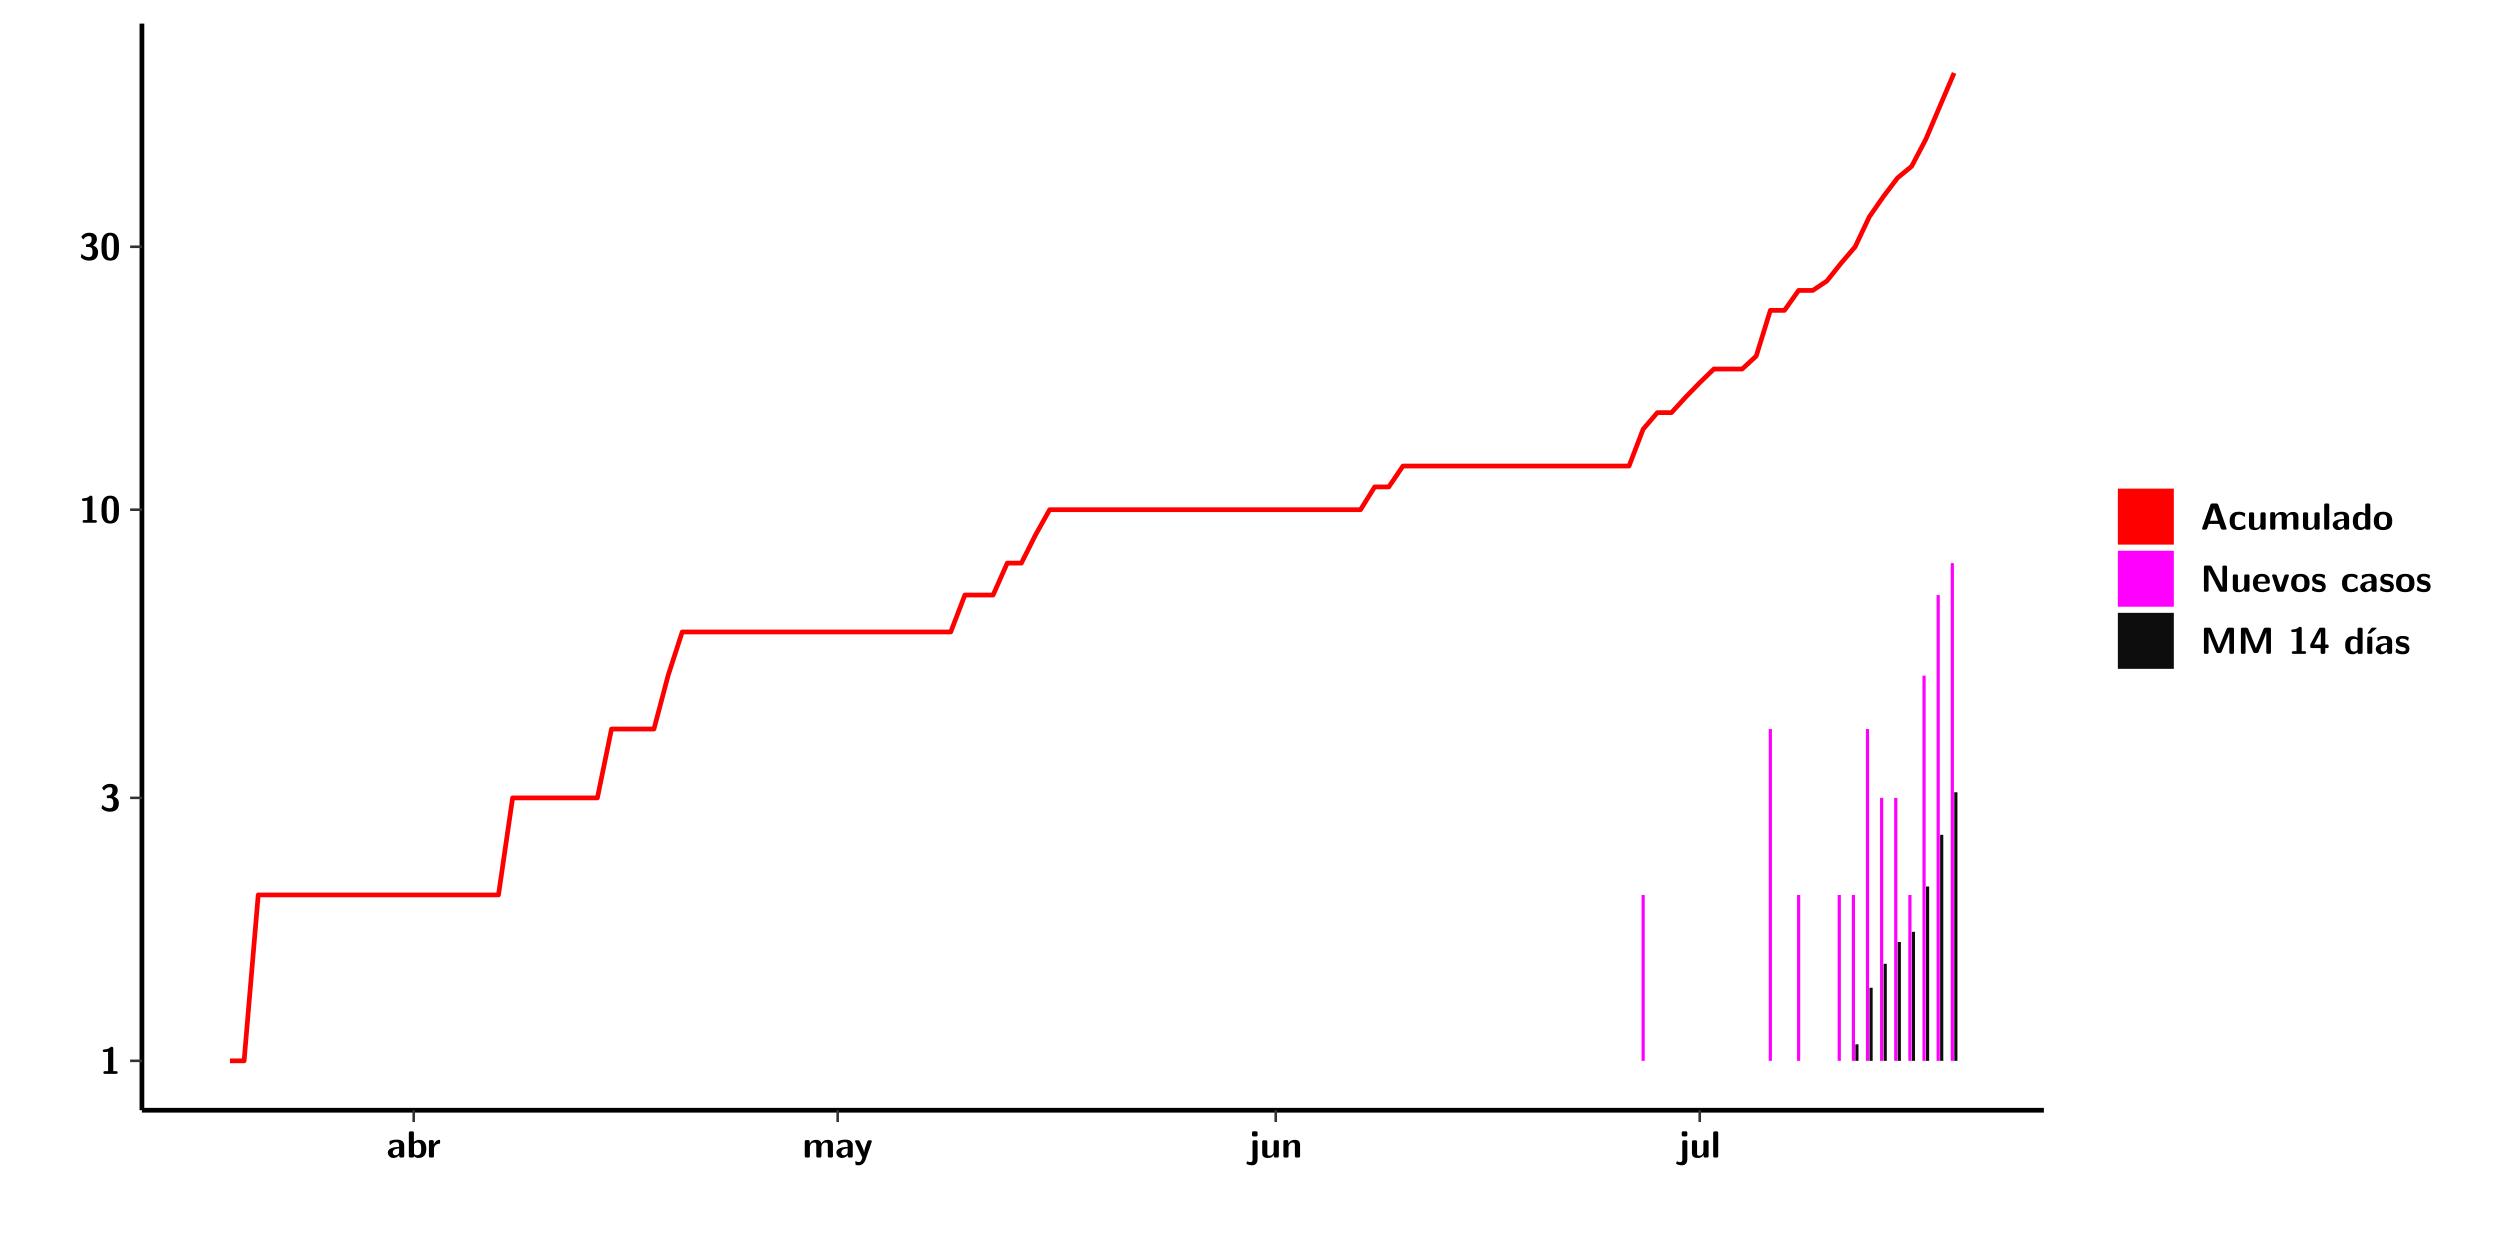
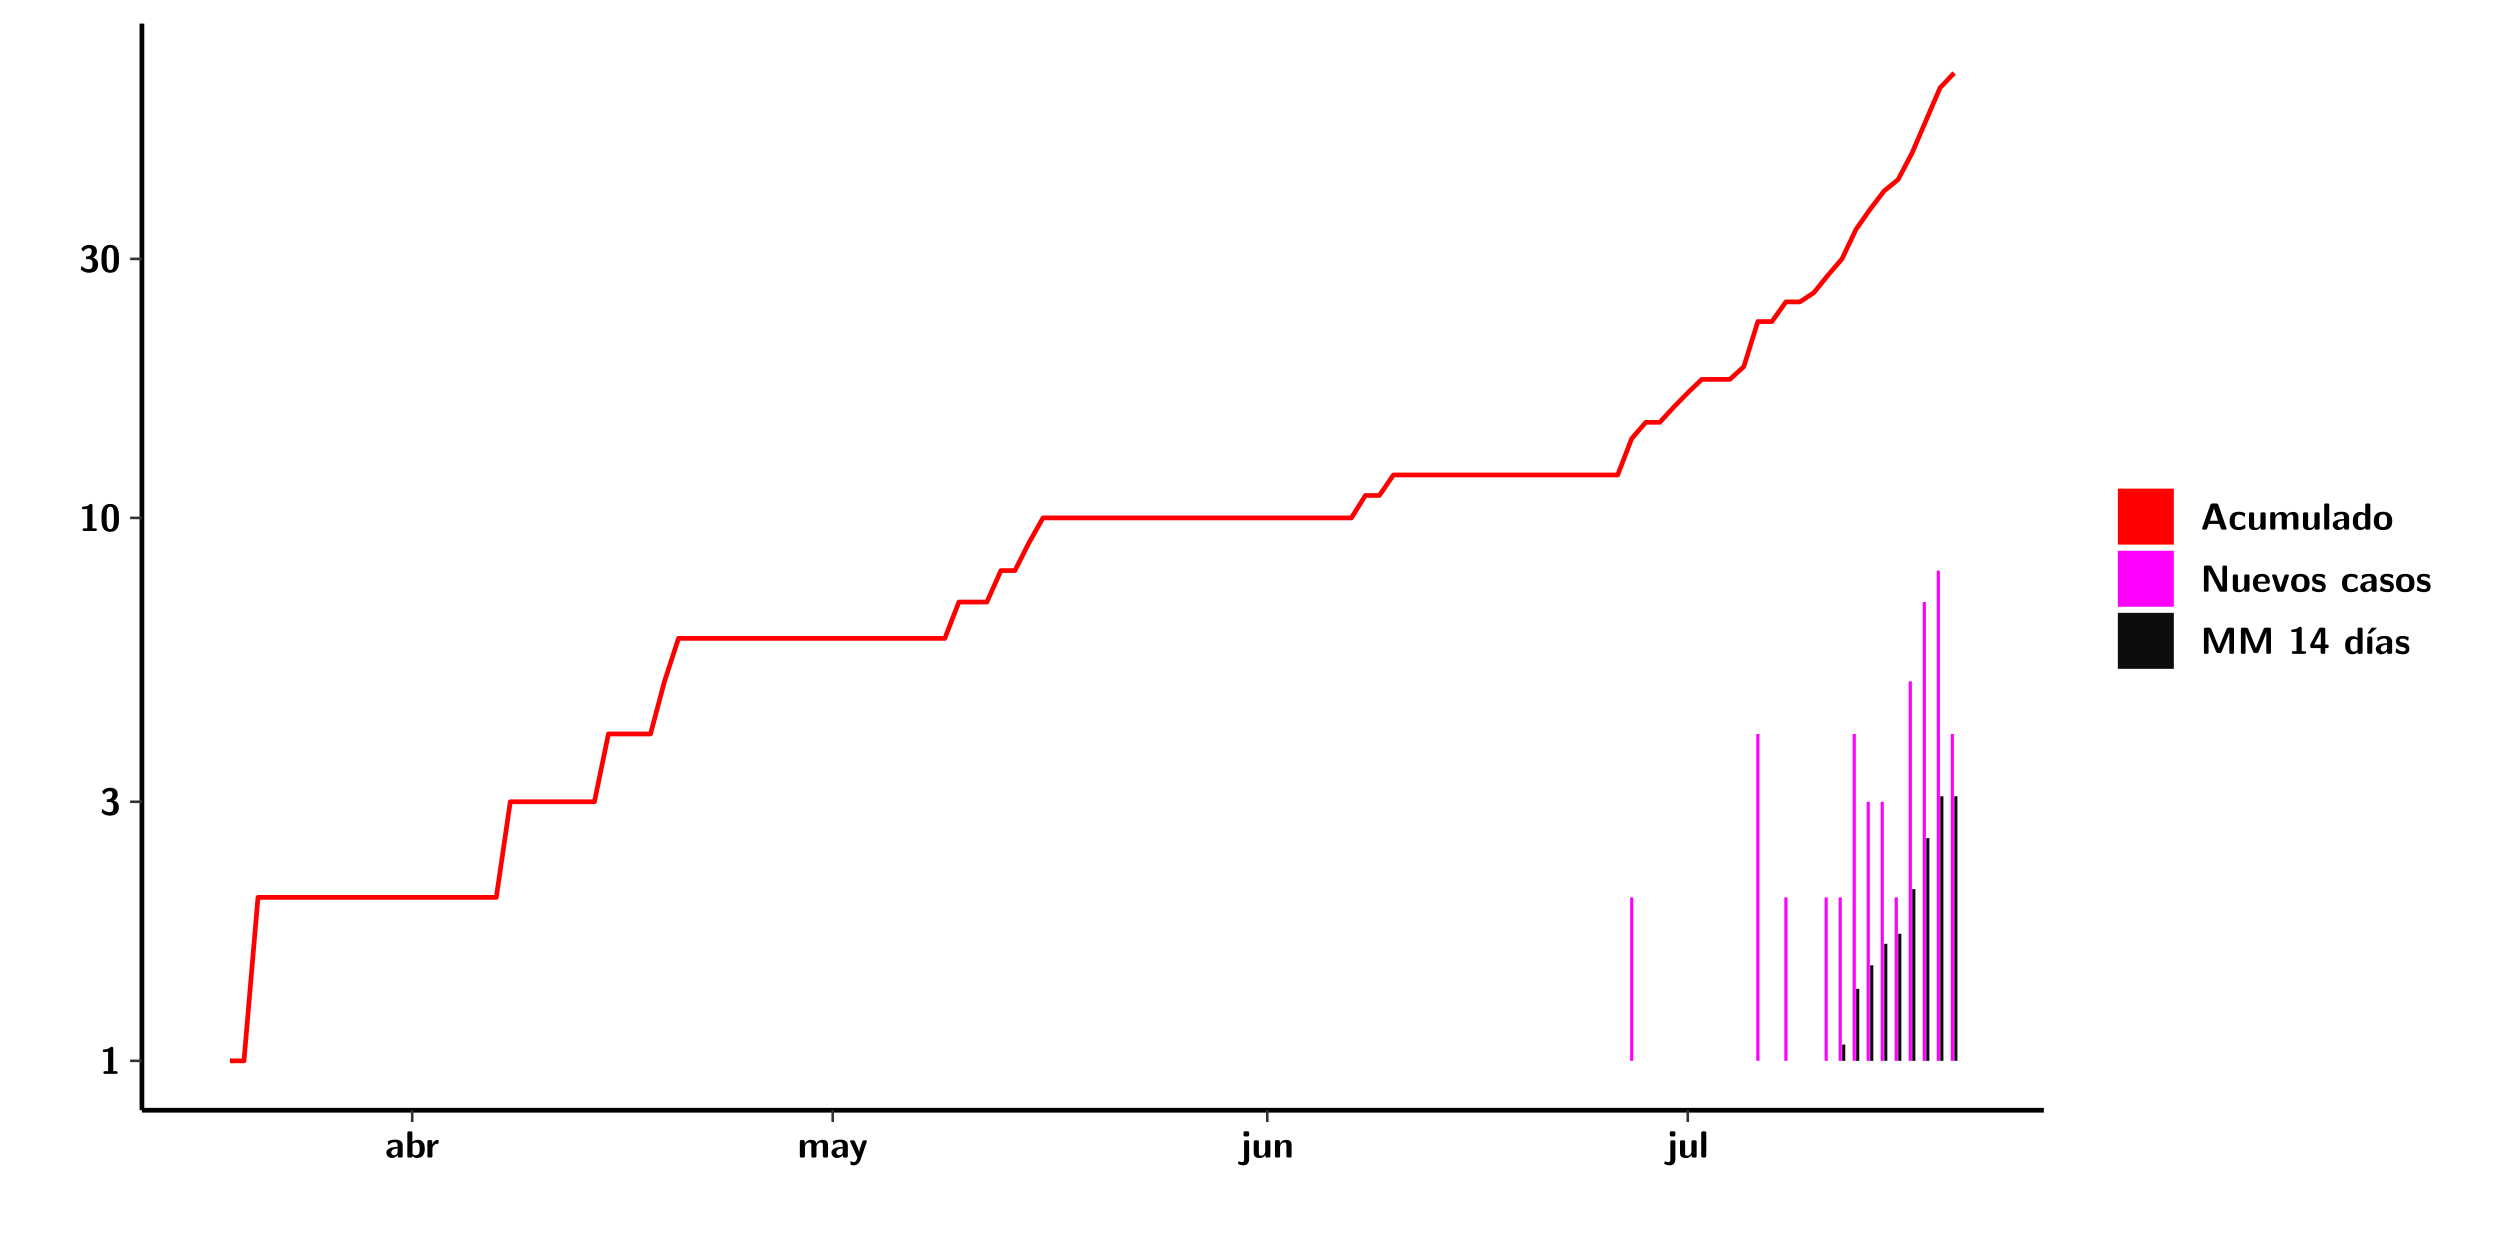
<svg xmlns="http://www.w3.org/2000/svg" xmlns:xlink="http://www.w3.org/1999/xlink" width="579.653pt" height="288pt" viewBox="0 0 579.653 288" version="1.1">
  <defs>
    <g>
      <symbol overflow="visible" id="glyph0-0">
        <path style="stroke:none;" d="" />
      </symbol>
      <symbol overflow="visible" id="glyph0-1">
        <path style="stroke:none;" d="M 3.109 -5.859 C 3.109 -6.016 3.109 -6.281 2.719 -6.281 C 2.547 -6.281 2.516 -6.266 2.406 -6.156 C 2.25 -6.016 1.922 -5.688 1.047 -5.672 C 0.891 -5.672 0.672 -5.609 0.672 -5.359 C 0.672 -5.047 0.969 -5.047 1.094 -5.047 C 1.344 -5.047 1.656 -5.078 1.906 -5.156 L 1.906 -0.625 L 1.234 -0.625 C 1.109 -0.625 0.812 -0.625 0.812 -0.312 C 0.812 0 1.109 0 1.234 0 L 3.719 0 C 3.828 0 4.141 0 4.141 -0.312 C 4.141 -0.625 3.828 -0.625 3.719 -0.625 L 3.109 -0.625 Z M 3.109 -5.859 " />
      </symbol>
      <symbol overflow="visible" id="glyph0-2">
        <path style="stroke:none;" d="M 0.844 -4.859 C 0.906 -4.766 0.953 -4.766 0.969 -4.766 C 1.031 -4.766 1.047 -4.797 1.094 -4.859 C 1.547 -5.5 2.172 -5.5 2.281 -5.5 C 2.844 -5.5 2.922 -5.203 2.922 -4.781 C 2.922 -4.656 2.922 -4.234 2.641 -3.906 C 2.438 -3.656 2.219 -3.641 1.953 -3.625 C 1.859 -3.609 1.688 -3.609 1.672 -3.578 C 1.609 -3.562 1.609 -3.5 1.609 -3.359 L 1.609 -3.203 C 1.609 -2.984 1.609 -2.969 1.844 -2.969 L 2.219 -2.969 C 3.031 -2.969 3.125 -2.469 3.125 -1.797 C 3.125 -1.203 3.062 -0.625 2.266 -0.625 C 1.984 -0.625 1.328 -0.688 0.75 -1.25 C 0.672 -1.328 0.656 -1.328 0.625 -1.328 C 0.531 -1.328 0.516 -1.25 0.516 -1.234 C 0.516 -1.234 0.406 -0.672 0.406 -0.625 C 0.406 -0.516 1.156 0.188 2.312 0.188 C 3.812 0.188 4.406 -0.609 4.406 -1.781 C 4.406 -2.562 3.984 -3.109 3.203 -3.297 C 3.906 -3.688 4.141 -4.266 4.141 -4.766 C 4.141 -6.156 2.891 -6.281 2.328 -6.281 C 1.125 -6.281 0.531 -5.422 0.531 -5.344 C 0.531 -5.297 0.594 -5.219 0.594 -5.219 Z M 0.844 -4.859 " />
      </symbol>
      <symbol overflow="visible" id="glyph0-3">
        <path style="stroke:none;" d="M 4.438 -3 C 4.438 -4.203 4.438 -6.281 2.406 -6.281 C 0.375 -6.281 0.375 -4.219 0.375 -3 C 0.375 -1.812 0.375 0.188 2.406 0.188 C 4.438 0.188 4.438 -1.781 4.438 -3 Z M 2.406 -0.438 C 1.75 -0.438 1.656 -1.25 1.625 -1.484 C 1.562 -1.953 1.562 -2.766 1.562 -3.125 C 1.562 -3.641 1.562 -4.203 1.625 -4.641 C 1.641 -4.875 1.734 -5.641 2.406 -5.641 C 3.047 -5.641 3.156 -4.906 3.188 -4.734 C 3.25 -4.281 3.25 -3.594 3.25 -3.125 C 3.25 -2.625 3.25 -1.953 3.188 -1.469 C 3.156 -1.234 3.062 -0.438 2.406 -0.438 Z M 2.406 -0.438 " />
      </symbol>
      <symbol overflow="visible" id="glyph0-4">
        <path style="stroke:none;" d="M 4.062 -2.766 C 4.062 -4.156 2.734 -4.156 2.297 -4.156 C 1.891 -4.156 1.453 -4.125 0.859 -3.891 C 0.672 -3.797 0.625 -3.781 0.625 -3.688 C 0.625 -3.625 0.688 -3.109 0.688 -3.047 C 0.703 -2.984 0.75 -2.938 0.812 -2.938 C 0.844 -2.938 0.875 -2.969 0.906 -3 C 1.281 -3.391 1.719 -3.578 2.266 -3.578 C 2.734 -3.578 2.875 -3.297 2.875 -2.781 L 2.875 -2.469 C 2.562 -2.469 0.266 -2.453 0.266 -1.172 C 0.266 -0.547 0.766 0.094 1.531 0.094 C 1.828 0.094 2.484 0.016 2.906 -0.594 L 2.906 -0.422 C 2.906 -0.141 2.969 0 3.328 0 L 3.641 0 C 3.984 0 4.062 -0.109 4.062 -0.422 Z M 2.875 -1.344 C 2.875 -0.531 2.047 -0.531 2.016 -0.531 C 1.641 -0.531 1.406 -0.844 1.406 -1.188 C 1.406 -2.047 2.625 -2.109 2.875 -2.109 Z M 2.875 -1.344 " />
      </symbol>
      <symbol overflow="visible" id="glyph0-5">
        <path style="stroke:none;" d="M 1.703 -5.656 C 1.703 -5.938 1.641 -6.078 1.281 -6.078 L 0.953 -6.078 C 0.641 -6.078 0.531 -5.984 0.531 -5.656 L 0.531 -0.422 C 0.531 -0.109 0.625 0 0.953 0 L 1.312 0 C 1.453 0 1.719 0 1.734 -0.344 C 2.125 0.094 2.578 0.094 2.719 0.094 C 4.578 0.094 4.578 -1.594 4.578 -2.031 C 4.578 -2.453 4.578 -4.109 2.938 -4.109 C 2.219 -4.109 1.781 -3.703 1.703 -3.625 Z M 1.734 -3.172 C 1.844 -3.281 2.109 -3.484 2.5 -3.484 C 3.391 -3.484 3.391 -2.672 3.391 -2.016 C 3.391 -1.375 3.391 -0.531 2.406 -0.531 C 2.047 -0.531 1.828 -0.75 1.734 -0.875 Z M 1.734 -3.172 " />
      </symbol>
      <symbol overflow="visible" id="glyph0-6">
        <path style="stroke:none;" d="M 1.703 -2.016 C 1.703 -2.844 2.391 -3.188 2.938 -3.219 C 3.109 -3.234 3.125 -3.234 3.125 -3.469 L 3.125 -3.875 C 3.125 -4.047 3.125 -4.109 2.969 -4.109 C 2.719 -4.109 2.078 -4.031 1.672 -3.078 L 1.656 -3.078 L 1.656 -3.641 C 1.656 -3.922 1.594 -4.062 1.234 -4.062 L 0.953 -4.062 C 0.641 -4.062 0.531 -3.969 0.531 -3.641 L 0.531 -0.422 C 0.531 -0.109 0.625 0 0.953 0 L 1.281 0 C 1.609 0 1.703 -0.109 1.703 -0.422 Z M 1.703 -2.016 " />
      </symbol>
      <symbol overflow="visible" id="glyph0-7">
        <path style="stroke:none;" d="M 7.062 -2.844 C 7.062 -3.75 6.672 -4.109 5.781 -4.109 C 5.156 -4.109 4.688 -3.828 4.359 -3.25 C 4.219 -4.078 3.484 -4.109 3.109 -4.109 C 2.938 -4.109 2.578 -4.109 2.188 -3.828 C 1.906 -3.625 1.734 -3.344 1.672 -3.203 L 1.672 -3.641 C 1.672 -3.922 1.609 -4.062 1.25 -4.062 L 0.953 -4.062 C 0.625 -4.062 0.531 -3.969 0.531 -3.641 L 0.531 -0.422 C 0.531 -0.109 0.625 0 0.953 0 L 1.297 0 C 1.625 0 1.719 -0.109 1.719 -0.422 L 1.719 -2.359 C 1.719 -3.141 2.25 -3.484 2.688 -3.484 C 3.109 -3.484 3.203 -3.297 3.203 -2.828 L 3.203 -0.422 C 3.203 -0.109 3.297 0 3.625 0 L 3.969 0 C 4.297 0 4.391 -0.109 4.391 -0.422 L 4.391 -2.359 C 4.391 -3.141 4.922 -3.484 5.359 -3.484 C 5.781 -3.484 5.875 -3.297 5.875 -2.828 L 5.875 -0.422 C 5.875 -0.109 5.969 0 6.297 0 L 6.641 0 C 6.984 0 7.062 -0.109 7.062 -0.422 Z M 7.062 -2.844 " />
      </symbol>
      <symbol overflow="visible" id="glyph0-8">
        <path style="stroke:none;" d="M 4.109 -3.609 C 4.141 -3.719 4.141 -3.734 4.141 -3.781 C 4.141 -4.016 3.906 -4.016 3.797 -4.016 L 3.609 -4.016 C 3.469 -4.016 3.266 -4.016 3.141 -3.812 C 3.109 -3.766 2.406 -1.828 2.359 -1.25 L 2.344 -1.25 C 2.312 -1.672 1.953 -2.484 1.562 -3.328 C 1.328 -3.891 1.266 -4.016 0.828 -4.016 L 0.594 -4.016 C 0.469 -4.016 0.25 -4.016 0.25 -3.781 C 0.25 -3.75 0.281 -3.688 0.297 -3.641 L 1.953 0 C 1.891 0.188 1.859 0.281 1.828 0.375 C 1.734 0.656 1.578 1.047 1.109 1.047 C 0.812 1.047 0.609 0.922 0.516 0.875 C 0.469 0.844 0.453 0.828 0.422 0.828 C 0.391 0.828 0.312 0.859 0.312 0.969 C 0.312 1.031 0.375 1.641 0.391 1.672 C 0.469 1.781 0.953 1.797 1.094 1.797 C 2.172 1.797 2.609 0.766 2.672 0.547 Z M 4.109 -3.609 " />
      </symbol>
      <symbol overflow="visible" id="glyph0-9">
        <path style="stroke:none;" d="M 1.969 -5.672 C 1.969 -5.953 1.906 -6.094 1.547 -6.094 L 1.094 -6.094 C 0.766 -6.094 0.672 -5.984 0.672 -5.672 L 0.672 -5.312 C 0.672 -5.031 0.734 -4.891 1.094 -4.891 L 1.547 -4.891 C 1.875 -4.891 1.969 -5 1.969 -5.312 Z M 0.797 0.484 C 0.797 0.703 0.797 1.062 0.25 1.062 C 0.156 1.062 -0.094 1.031 -0.266 0.922 C -0.359 0.875 -0.375 0.875 -0.406 0.875 C -0.484 0.875 -0.5 0.922 -0.547 1.094 C -0.609 1.281 -0.625 1.359 -0.625 1.391 C -0.625 1.547 0.109 1.797 0.656 1.797 C 1.625 1.797 1.969 1.141 1.969 0.281 L 1.969 -3.594 C 1.969 -3.875 1.906 -4.016 1.547 -4.016 L 1.219 -4.016 C 0.891 -4.016 0.797 -3.906 0.797 -3.594 Z M 0.797 0.484 " />
      </symbol>
      <symbol overflow="visible" id="glyph0-10">
        <path style="stroke:none;" d="M 4.391 -3.594 C 4.391 -3.875 4.328 -4.016 3.969 -4.016 L 3.609 -4.016 C 3.281 -4.016 3.188 -3.906 3.188 -3.594 L 3.188 -1.516 C 3.188 -0.938 2.891 -0.438 2.266 -0.438 C 1.766 -0.438 1.719 -0.562 1.719 -1.031 L 1.719 -3.594 C 1.719 -3.875 1.656 -4.016 1.297 -4.016 L 0.953 -4.016 C 0.625 -4.016 0.531 -3.922 0.531 -3.594 L 0.531 -1.109 C 0.531 -0.172 1.031 0.094 1.953 0.094 C 2.188 0.094 2.812 0.094 3.219 -0.656 L 3.219 -0.422 C 3.219 -0.141 3.281 0 3.641 0 L 3.969 0 C 4.297 0 4.391 -0.109 4.391 -0.422 Z M 4.391 -3.594 " />
      </symbol>
      <symbol overflow="visible" id="glyph0-11">
        <path style="stroke:none;" d="M 4.391 -2.844 C 4.391 -3.75 4 -4.109 3.109 -4.109 C 2.188 -4.109 1.781 -3.438 1.672 -3.203 L 1.672 -3.641 C 1.672 -3.922 1.609 -4.062 1.25 -4.062 L 0.953 -4.062 C 0.625 -4.062 0.531 -3.969 0.531 -3.641 L 0.531 -0.422 C 0.531 -0.109 0.625 0 0.953 0 L 1.297 0 C 1.625 0 1.719 -0.109 1.719 -0.422 L 1.719 -2.359 C 1.719 -3.125 2.219 -3.484 2.688 -3.484 C 3.109 -3.484 3.188 -3.281 3.188 -2.828 L 3.188 -0.422 C 3.188 -0.141 3.25 0 3.609 0 L 3.969 0 C 4.297 0 4.391 -0.109 4.391 -0.422 Z M 4.391 -2.844 " />
      </symbol>
      <symbol overflow="visible" id="glyph0-12">
        <path style="stroke:none;" d="M 1.703 -5.656 C 1.703 -5.938 1.641 -6.078 1.281 -6.078 L 0.953 -6.078 C 0.641 -6.078 0.531 -5.984 0.531 -5.656 L 0.531 -0.422 C 0.531 -0.109 0.625 0 0.953 0 L 1.281 0 C 1.609 0 1.703 -0.109 1.703 -0.422 Z M 1.703 -5.656 " />
      </symbol>
      <symbol overflow="visible" id="glyph0-13">
        <path style="stroke:none;" d="M 4.156 -5.703 C 4.031 -6.078 3.766 -6.078 3.594 -6.078 L 2.828 -6.078 C 2.641 -6.078 2.391 -6.078 2.266 -5.703 L 0.406 -0.406 C 0.375 -0.297 0.375 -0.281 0.375 -0.234 C 0.375 0 0.594 0 0.703 0 L 1.031 0 C 1.188 0 1.453 0 1.578 -0.344 L 1.922 -1.328 L 4.344 -1.328 L 4.641 -0.484 C 4.75 -0.172 4.812 0 5.234 0 L 5.703 0 C 5.828 0 6.047 0 6.047 -0.234 C 6.047 -0.281 6.047 -0.297 6 -0.406 Z M 2.812 -3.938 C 2.938 -4.328 3.062 -4.656 3.125 -4.969 L 3.141 -4.969 C 3.188 -4.766 3.188 -4.75 3.25 -4.547 L 4.078 -2.078 L 2.188 -2.078 Z M 2.812 -3.938 " />
      </symbol>
      <symbol overflow="visible" id="glyph0-14">
        <path style="stroke:none;" d="M 4 -0.438 C 4 -0.531 3.969 -0.938 3.953 -1.047 C 3.953 -1.078 3.938 -1.172 3.844 -1.172 C 3.812 -1.172 3.797 -1.172 3.703 -1.078 C 3.562 -0.953 3.141 -0.594 2.422 -0.594 C 1.516 -0.594 1.516 -1.469 1.516 -2.031 C 1.516 -2.75 1.562 -3.484 2.453 -3.484 C 3.031 -3.484 3.266 -3.344 3.578 -3.078 C 3.688 -2.984 3.703 -2.984 3.734 -2.984 C 3.828 -2.984 3.844 -3.062 3.844 -3.094 C 3.859 -3.172 3.953 -3.656 3.953 -3.703 C 3.953 -3.781 3.891 -3.812 3.75 -3.891 C 3.328 -4.078 3.062 -4.156 2.453 -4.156 C 1.141 -4.156 0.328 -3.547 0.328 -2.016 C 0.328 -0.562 1.078 0.094 2.406 0.094 C 2.641 0.094 3.172 0.094 3.75 -0.203 C 4 -0.344 4 -0.344 4 -0.438 Z M 4 -0.438 " />
      </symbol>
      <symbol overflow="visible" id="glyph0-15">
        <path style="stroke:none;" d="M 4.375 -5.656 C 4.375 -5.938 4.312 -6.078 3.953 -6.078 L 3.625 -6.078 C 3.297 -6.078 3.203 -5.969 3.203 -5.656 L 3.203 -3.672 C 2.812 -4.047 2.375 -4.109 2.109 -4.109 C 0.328 -4.109 0.328 -2.422 0.328 -2 C 0.328 -1.594 0.328 0.094 2.062 0.094 C 2.422 0.094 2.812 -0.016 3.188 -0.406 C 3.188 -0.094 3.297 0 3.609 0 L 3.953 0 C 4.281 0 4.375 -0.109 4.375 -0.422 Z M 3.188 -1.094 C 3.188 -0.953 3.188 -0.875 2.922 -0.688 C 2.703 -0.547 2.5 -0.531 2.406 -0.531 C 1.516 -0.531 1.516 -1.344 1.516 -2 C 1.516 -2.656 1.516 -3.484 2.5 -3.484 C 2.75 -3.484 2.984 -3.391 3.188 -3.203 Z M 3.188 -1.094 " />
      </symbol>
      <symbol overflow="visible" id="glyph0-16">
        <path style="stroke:none;" d="M 4.547 -1.969 C 4.547 -3.406 3.844 -4.156 2.406 -4.156 C 0.953 -4.156 0.266 -3.391 0.266 -1.969 C 0.266 -0.547 1.031 0.094 2.406 0.094 C 3.781 0.094 4.547 -0.531 4.547 -1.969 Z M 2.406 -0.594 C 1.469 -0.594 1.469 -1.375 1.469 -2.078 C 1.469 -2.75 1.469 -3.531 2.406 -3.531 C 3.344 -3.531 3.344 -2.766 3.344 -2.078 C 3.344 -1.391 3.344 -0.594 2.406 -0.594 Z M 2.406 -0.594 " />
      </symbol>
      <symbol overflow="visible" id="glyph0-17">
        <path style="stroke:none;" d="M 2.656 -5.734 C 2.469 -6.078 2.203 -6.078 2.031 -6.078 L 1.219 -6.078 C 0.906 -6.078 0.797 -5.984 0.797 -5.656 L 0.797 -0.422 C 0.797 -0.109 0.891 0 1.219 0 L 1.453 0 C 1.781 0 1.875 -0.109 1.875 -0.422 L 1.875 -5.016 L 1.891 -5.016 L 4.297 -0.344 C 4.484 0 4.75 0 4.922 0 L 5.734 0 C 6.062 0 6.156 -0.109 6.156 -0.422 L 6.156 -5.656 C 6.156 -5.938 6.094 -6.078 5.734 -6.078 L 5.5 -6.078 C 5.156 -6.078 5.078 -5.969 5.078 -5.656 L 5.078 -1.062 L 5.062 -1.062 Z M 2.656 -5.734 " />
      </symbol>
      <symbol overflow="visible" id="glyph0-18">
        <path style="stroke:none;" d="M 3.781 -1.875 C 3.984 -1.875 4.203 -1.891 4.203 -2.281 C 4.203 -3.406 3.672 -4.156 2.359 -4.156 C 0.969 -4.156 0.266 -3.375 0.266 -2.047 C 0.266 -0.609 1.109 0.094 2.484 0.094 C 2.812 0.094 3.312 0.047 3.891 -0.234 C 4.078 -0.328 4.141 -0.359 4.141 -0.469 C 4.141 -0.531 4.125 -0.781 4.109 -0.844 C 4.078 -1.125 4.062 -1.125 3.984 -1.125 C 3.953 -1.125 3.938 -1.125 3.844 -1.047 C 3.328 -0.594 2.797 -0.531 2.516 -0.531 C 1.531 -0.531 1.422 -1.312 1.391 -1.875 Z M 1.406 -2.344 C 1.422 -2.875 1.609 -3.531 2.359 -3.531 C 3.062 -3.531 3.203 -3.031 3.219 -2.344 Z M 1.406 -2.344 " />
      </symbol>
      <symbol overflow="visible" id="glyph0-19">
        <path style="stroke:none;" d="M 4.109 -3.609 C 4.141 -3.719 4.141 -3.75 4.141 -3.766 C 4.141 -4.016 3.922 -4.016 3.797 -4.016 L 3.609 -4.016 C 3.25 -4.016 3.141 -3.891 3.062 -3.641 L 2.203 -0.984 L 1.328 -3.641 C 1.266 -3.828 1.203 -4.016 0.781 -4.016 L 0.578 -4.016 C 0.453 -4.016 0.234 -4.016 0.234 -3.766 C 0.234 -3.75 0.234 -3.719 0.266 -3.609 L 1.312 -0.375 C 1.438 0 1.703 0 1.859 0 L 2.5 0 C 2.672 0 2.938 0 3.062 -0.375 Z M 4.109 -3.609 " />
      </symbol>
      <symbol overflow="visible" id="glyph0-20">
        <path style="stroke:none;" d="M 3.469 -1.234 C 3.469 -1.734 3.203 -2.031 3.047 -2.172 C 2.703 -2.484 2.391 -2.547 2.031 -2.609 C 1.547 -2.703 1.188 -2.766 1.188 -3.109 C 1.188 -3.469 1.484 -3.547 1.828 -3.547 C 2.406 -3.547 2.719 -3.328 2.953 -3.125 C 3.047 -3.047 3.062 -3.047 3.094 -3.047 C 3.188 -3.047 3.203 -3.125 3.203 -3.156 C 3.219 -3.219 3.312 -3.719 3.312 -3.766 C 3.312 -3.906 2.844 -4.031 2.75 -4.062 C 2.406 -4.156 2.125 -4.156 1.891 -4.156 C 1.5 -4.156 0.328 -4.156 0.328 -2.906 C 0.328 -2.484 0.516 -2.219 0.75 -2 C 1.062 -1.734 1.406 -1.672 1.906 -1.562 C 2.156 -1.531 2.609 -1.453 2.609 -1.062 C 2.609 -0.656 2.266 -0.594 1.922 -0.594 C 1.531 -0.594 1.047 -0.703 0.625 -1.188 C 0.594 -1.234 0.562 -1.266 0.516 -1.266 C 0.422 -1.266 0.406 -1.188 0.391 -1.125 C 0.375 -1.016 0.266 -0.516 0.266 -0.422 C 0.266 -0.266 0.922 -0.062 0.922 -0.047 C 1.406 0.094 1.766 0.094 1.922 0.094 C 2.359 0.094 3.469 0.062 3.469 -1.234 Z M 3.469 -1.234 " />
      </symbol>
      <symbol overflow="visible" id="glyph0-21">
        <path style="stroke:none;" d="M 4.859 -2.859 C 4.688 -2.422 4.359 -1.609 4.281 -1.312 C 4.203 -1.625 3.844 -2.484 3.656 -2.953 L 2.531 -5.719 C 2.391 -6.078 2.109 -6.078 1.953 -6.078 L 1.219 -6.078 C 0.906 -6.078 0.797 -5.984 0.797 -5.656 L 0.797 -0.422 C 0.797 -0.109 0.891 0 1.219 0 L 1.453 0 C 1.781 0 1.875 -0.109 1.875 -0.422 L 1.875 -4.953 L 1.891 -4.953 C 1.984 -4.562 2.375 -3.578 2.578 -3.062 L 3.609 -0.562 C 3.766 -0.188 3.969 -0.188 4.266 -0.188 C 4.562 -0.188 4.781 -0.188 4.938 -0.562 L 6.062 -3.328 C 6.141 -3.531 6.625 -4.719 6.672 -4.953 L 6.688 -4.953 L 6.688 -0.422 C 6.688 -0.141 6.75 0 7.109 0 L 7.344 0 C 7.672 0 7.766 -0.109 7.766 -0.422 L 7.766 -5.656 C 7.766 -5.938 7.703 -6.078 7.344 -6.078 L 6.609 -6.078 C 6.391 -6.078 6.172 -6.062 6.016 -5.703 Z M 4.859 -2.859 " />
      </symbol>
      <symbol overflow="visible" id="glyph0-22">
        <path style="stroke:none;" d="M 0.344 -2.297 C 0.266 -2.172 0.266 -2.141 0.266 -1.984 L 0.266 -1.766 C 0.266 -1.484 0.328 -1.344 0.688 -1.344 L 2.672 -1.344 L 2.672 -0.422 C 2.672 -0.141 2.719 0 3.078 0 L 3.328 0 C 3.656 0 3.75 -0.109 3.75 -0.422 L 3.75 -1.344 L 4.125 -1.344 C 4.391 -1.344 4.547 -1.406 4.547 -1.75 C 4.547 -2.078 4.422 -2.172 4.125 -2.172 L 3.75 -2.172 L 3.75 -5.656 C 3.75 -5.984 3.656 -6.078 3.328 -6.078 L 2.688 -6.078 C 2.531 -6.078 2.391 -6.078 2.281 -5.875 Z M 1.188 -2.172 C 2.578 -4.75 2.672 -5.016 2.703 -5.156 L 2.719 -5.156 L 2.719 -2.172 Z M 1.188 -2.172 " />
      </symbol>
      <symbol overflow="visible" id="glyph0-23">
        <path style="stroke:none;" d="M 3.906 -5.844 C 3.953 -5.875 4 -5.922 4 -5.969 C 4 -6.078 3.906 -6.078 3.766 -6.078 L 3.047 -6.078 C 2.875 -6.078 2.859 -6.078 2.781 -5.984 L 2.031 -4.953 C 1.953 -4.859 1.953 -4.844 1.953 -4.828 C 1.953 -4.703 2.047 -4.703 2.188 -4.703 L 2.516 -4.703 Z M 3.906 -5.844 " />
      </symbol>
      <symbol overflow="visible" id="glyph0-24">
        <path style="stroke:none;" d="M 1.703 -3.594 C 1.703 -3.875 1.641 -4.016 1.281 -4.016 L 0.953 -4.016 C 0.641 -4.016 0.531 -3.922 0.531 -3.594 L 0.531 -0.422 C 0.531 -0.109 0.625 0 0.953 0 L 1.281 0 C 1.609 0 1.703 -0.109 1.703 -0.422 Z M 1.703 -3.594 " />
      </symbol>
    </g>
    <clipPath id="clip1">
      <path d="M 0 0 L 576.008 0 L 576.008 288 L 0 288 Z M 0 0 " />
    </clipPath>
    <clipPath id="clip2">
      <path d="M 32.906 5.477 L 473.898 5.477 L 473.898 257.414 L 32.906 257.414 Z M 32.906 5.477 " />
    </clipPath>
  </defs>
  <g id="surface1">
    <g clip-path="url(#clip1)" clip-rule="nonzero">
      <path style="fill-rule:nonzero;fill:rgb(100%,100%,100%);fill-opacity:1;stroke-width:0.598;stroke-linecap:round;stroke-linejoin:round;stroke:rgb(100%,100%,100%);stroke-opacity:1;stroke-miterlimit:10;" d="M 0 0 L 0 288.004 L 576.008 288.004 L 576.008 0 Z M 0 0 " transform="matrix(1,0,0,-1,0,288)" />
    </g>
    <g clip-path="url(#clip2)" clip-rule="nonzero">
      <path style=" stroke:none;fill-rule:nonzero;fill:rgb(100%,100%,100%);fill-opacity:1;" d="M 32.906 257.414 L 32.906 5.477 L 473.898 5.477 L 473.898 257.414 Z M 32.906 257.414 " />
    </g>
-     <path style=" stroke:none;fill-rule:nonzero;fill:rgb(100%,0%,100%);fill-opacity:1;" d="M 380.617 245.969 L 380.617 207.5 L 381.355 207.5 L 381.355 245.969 Z M 380.617 245.969 " />
-     <path style=" stroke:none;fill-rule:nonzero;fill:rgb(100%,0%,100%);fill-opacity:1;" d="M 410.105 245.969 L 410.105 169.035 L 410.844 169.035 L 410.844 245.969 Z M 410.105 245.969 " />
-     <path style=" stroke:none;fill-rule:nonzero;fill:rgb(100%,0%,100%);fill-opacity:1;" d="M 416.664 245.969 L 416.664 207.5 L 417.398 207.5 L 417.398 245.969 Z M 416.664 245.969 " />
-     <path style=" stroke:none;fill-rule:nonzero;fill:rgb(100%,0%,100%);fill-opacity:1;" d="M 426.086 245.969 L 426.086 207.5 L 426.824 207.5 L 426.824 245.969 Z M 426.086 245.969 " />
-     <path style=" stroke:none;fill-rule:nonzero;fill:rgb(100%,0%,100%);fill-opacity:1;" d="M 429.367 245.969 L 429.367 207.5 L 430.102 207.5 L 430.102 245.969 Z M 429.367 245.969 " />
-     <path style=" stroke:none;fill-rule:nonzero;fill:rgb(4.999%,4.999%,4.999%);fill-opacity:1;" d="M 430.184 245.969 L 430.184 242.133 L 430.918 242.133 L 430.918 245.969 Z M 430.184 245.969 " />
-     <path style=" stroke:none;fill-rule:nonzero;fill:rgb(100%,0%,100%);fill-opacity:1;" d="M 432.633 245.969 L 432.633 169.035 L 433.371 169.035 L 433.371 245.969 Z M 432.633 245.969 " />
-     <path style=" stroke:none;fill-rule:nonzero;fill:rgb(4.999%,4.999%,4.999%);fill-opacity:1;" d="M 433.461 245.969 L 433.461 229.02 L 434.199 229.02 L 434.199 245.969 Z M 433.461 245.969 " />
-     <path style=" stroke:none;fill-rule:nonzero;fill:rgb(100%,0%,100%);fill-opacity:1;" d="M 435.91 245.969 L 435.91 184.996 L 436.648 184.996 L 436.648 245.969 Z M 435.91 245.969 " />
-     <path style=" stroke:none;fill-rule:nonzero;fill:rgb(4.999%,4.999%,4.999%);fill-opacity:1;" d="M 436.738 245.969 L 436.738 223.461 L 437.477 223.461 L 437.477 245.969 Z M 436.738 245.969 " />
-     <path style=" stroke:none;fill-rule:nonzero;fill:rgb(100%,0%,100%);fill-opacity:1;" d="M 439.188 245.969 L 439.188 184.996 L 439.926 184.996 L 439.926 245.969 Z M 439.188 245.969 " />
-     <path style=" stroke:none;fill-rule:nonzero;fill:rgb(4.999%,4.999%,4.999%);fill-opacity:1;" d="M 440.004 245.969 L 440.004 218.41 L 440.742 218.41 L 440.742 245.969 Z M 440.004 245.969 " />
-     <path style=" stroke:none;fill-rule:nonzero;fill:rgb(100%,0%,100%);fill-opacity:1;" d="M 442.465 245.969 L 442.465 207.5 L 443.203 207.5 L 443.203 245.969 Z M 442.465 245.969 " />
-     <path style=" stroke:none;fill-rule:nonzero;fill:rgb(4.999%,4.999%,4.999%);fill-opacity:1;" d="M 443.285 245.969 L 443.285 216.051 L 444.02 216.051 L 444.02 245.969 Z M 443.285 245.969 " />
-     <path style=" stroke:none;fill-rule:nonzero;fill:rgb(100%,0%,100%);fill-opacity:1;" d="M 445.746 245.969 L 445.746 156.652 L 446.48 156.652 L 446.48 245.969 Z M 445.746 245.969 " />
-     <path style=" stroke:none;fill-rule:nonzero;fill:rgb(4.999%,4.999%,4.999%);fill-opacity:1;" d="M 446.562 245.969 L 446.562 205.547 L 447.297 205.547 L 447.297 245.969 Z M 446.562 245.969 " />
-     <path style=" stroke:none;fill-rule:nonzero;fill:rgb(100%,0%,100%);fill-opacity:1;" d="M 449.023 245.969 L 449.023 137.969 L 449.758 137.969 L 449.758 245.969 Z M 449.023 245.969 " />
-     <path style=" stroke:none;fill-rule:nonzero;fill:rgb(4.999%,4.999%,4.999%);fill-opacity:1;" d="M 449.84 245.969 L 449.84 193.555 L 450.574 193.555 L 450.574 245.969 Z M 449.84 245.969 " />
-     <path style=" stroke:none;fill-rule:nonzero;fill:rgb(100%,0%,100%);fill-opacity:1;" d="M 452.301 245.969 L 452.301 130.566 L 453.035 130.566 L 453.035 245.969 Z M 452.301 245.969 " />
-     <path style=" stroke:none;fill-rule:nonzero;fill:rgb(4.999%,4.999%,4.999%);fill-opacity:1;" d="M 453.117 245.969 L 453.117 183.691 L 453.855 183.691 L 453.855 245.969 Z M 453.117 245.969 " />
-     <path style="fill:none;stroke-width:1.096;stroke-linecap:butt;stroke-linejoin:round;stroke:rgb(100%,0%,0%);stroke-opacity:1;stroke-miterlimit:10;" d="M 53.32 42.031 L 56.598 42.031 L 59.875 80.5 L 115.578 80.5 L 118.855 103.004 L 138.512 103.004 L 141.789 118.965 L 151.625 118.965 L 154.902 131.348 L 158.18 141.473 L 220.438 141.473 L 223.715 150.031 L 230.258 150.031 L 233.539 157.434 L 236.816 157.434 L 240.094 163.969 L 243.371 169.816 L 315.449 169.816 L 318.73 175.105 L 322.008 175.105 L 325.285 179.938 L 377.707 179.938 L 380.984 188.496 L 384.266 192.32 L 387.543 192.32 L 390.82 195.898 L 394.098 199.266 L 397.375 202.434 L 403.93 202.434 L 407.199 205.441 L 410.477 216.043 L 413.754 216.043 L 417.031 220.664 L 420.309 220.664 L 423.586 222.848 L 426.863 226.961 L 430.141 230.789 L 433.422 237.73 L 436.688 242.426 L 439.965 246.746 L 443.242 249.457 L 446.52 255.703 L 449.801 263.406 L 453.078 271.078 " transform="matrix(1,0,0,-1,0,288)" />
+     <path style=" stroke:none;fill-rule:nonzero;fill:rgb(100%,0%,100%);fill-opacity:1;" d="M 377.969 245.969 L 377.969 208.07 L 378.695 208.07 L 378.695 245.969 Z M 377.969 245.969 " />
+     <path style=" stroke:none;fill-rule:nonzero;fill:rgb(100%,0%,100%);fill-opacity:1;" d="M 407.219 245.969 L 407.219 170.18 L 407.945 170.18 L 407.945 245.969 Z M 407.219 245.969 " />
+     <path style=" stroke:none;fill-rule:nonzero;fill:rgb(100%,0%,100%);fill-opacity:1;" d="M 413.715 245.969 L 413.715 208.07 L 414.449 208.07 L 414.449 245.969 Z M 413.715 245.969 " />
+     <path style=" stroke:none;fill-rule:nonzero;fill:rgb(100%,0%,100%);fill-opacity:1;" d="M 423.059 245.969 L 423.059 208.07 L 423.785 208.07 L 423.785 245.969 Z M 423.059 245.969 " />
+     <path style=" stroke:none;fill-rule:nonzero;fill:rgb(100%,0%,100%);fill-opacity:1;" d="M 426.309 245.969 L 426.309 208.07 L 427.043 208.07 L 427.043 245.969 Z M 426.309 245.969 " />
+     <path style=" stroke:none;fill-rule:nonzero;fill:rgb(4.999%,4.999%,4.999%);fill-opacity:1;" d="M 427.125 245.969 L 427.125 242.191 L 427.852 242.191 L 427.852 245.969 Z M 427.125 245.969 " />
+     <path style=" stroke:none;fill-rule:nonzero;fill:rgb(100%,0%,100%);fill-opacity:1;" d="M 429.566 245.969 L 429.566 170.18 L 430.293 170.18 L 430.293 245.969 Z M 429.566 245.969 " />
+     <path style=" stroke:none;fill-rule:nonzero;fill:rgb(4.999%,4.999%,4.999%);fill-opacity:1;" d="M 430.371 245.969 L 430.371 229.27 L 431.098 229.27 L 431.098 245.969 Z M 430.371 245.969 " />
+     <path style=" stroke:none;fill-rule:nonzero;fill:rgb(100%,0%,100%);fill-opacity:1;" d="M 432.812 245.969 L 432.812 185.902 L 433.539 185.902 L 433.539 245.969 Z M 432.812 245.969 " />
+     <path style=" stroke:none;fill-rule:nonzero;fill:rgb(4.999%,4.999%,4.999%);fill-opacity:1;" d="M 433.621 245.969 L 433.621 223.801 L 434.355 223.801 L 434.355 245.969 Z M 433.621 245.969 " />
+     <path style=" stroke:none;fill-rule:nonzero;fill:rgb(100%,0%,100%);fill-opacity:1;" d="M 436.059 245.969 L 436.059 185.902 L 436.789 185.902 L 436.789 245.969 Z M 436.059 245.969 " />
+     <path style=" stroke:none;fill-rule:nonzero;fill:rgb(4.999%,4.999%,4.999%);fill-opacity:1;" d="M 436.879 245.969 L 436.879 218.828 L 437.605 218.828 L 437.605 245.969 Z M 436.879 245.969 " />
+     <path style=" stroke:none;fill-rule:nonzero;fill:rgb(100%,0%,100%);fill-opacity:1;" d="M 439.309 245.969 L 439.309 208.07 L 440.047 208.07 L 440.047 245.969 Z M 439.309 245.969 " />
+     <path style=" stroke:none;fill-rule:nonzero;fill:rgb(4.999%,4.999%,4.999%);fill-opacity:1;" d="M 440.125 245.969 L 440.125 216.496 L 440.852 216.496 L 440.852 245.969 Z M 440.125 245.969 " />
+     <path style=" stroke:none;fill-rule:nonzero;fill:rgb(100%,0%,100%);fill-opacity:1;" d="M 442.555 245.969 L 442.555 157.984 L 443.293 157.984 L 443.293 245.969 Z M 442.555 245.969 " />
+     <path style=" stroke:none;fill-rule:nonzero;fill:rgb(4.999%,4.999%,4.999%);fill-opacity:1;" d="M 443.375 245.969 L 443.375 206.156 L 444.102 206.156 L 444.102 245.969 Z M 443.375 245.969 " />
+     <path style=" stroke:none;fill-rule:nonzero;fill:rgb(100%,0%,100%);fill-opacity:1;" d="M 445.812 245.969 L 445.812 139.586 L 446.543 139.586 L 446.543 245.969 Z M 445.812 245.969 " />
+     <path style=" stroke:none;fill-rule:nonzero;fill:rgb(4.999%,4.999%,4.999%);fill-opacity:1;" d="M 446.621 245.969 L 446.621 194.328 L 447.359 194.328 L 447.359 245.969 Z M 446.621 245.969 " />
+     <path style=" stroke:none;fill-rule:nonzero;fill:rgb(100%,0%,100%);fill-opacity:1;" d="M 449.062 245.969 L 449.062 132.293 L 449.789 132.293 L 449.789 245.969 Z M 449.062 245.969 " />
+     <path style=" stroke:none;fill-rule:nonzero;fill:rgb(4.999%,4.999%,4.999%);fill-opacity:1;" d="M 449.867 245.969 L 449.867 184.617 L 450.605 184.617 L 450.605 245.969 Z M 449.867 245.969 " />
+     <path style=" stroke:none;fill-rule:nonzero;fill:rgb(100%,0%,100%);fill-opacity:1;" d="M 452.309 245.969 L 452.309 170.18 L 453.035 170.18 L 453.035 245.969 Z M 452.309 245.969 " />
+     <path style=" stroke:none;fill-rule:nonzero;fill:rgb(4.999%,4.999%,4.999%);fill-opacity:1;" d="M 453.125 245.969 L 453.125 184.617 L 453.855 184.617 L 453.855 245.969 Z M 453.125 245.969 " />
+     <path style="fill:none;stroke-width:1.096;stroke-linecap:butt;stroke-linejoin:round;stroke:rgb(100%,0%,0%);stroke-opacity:1;stroke-miterlimit:10;" d="M 53.32 42.031 L 56.57 42.031 L 59.816 79.93 L 115.07 79.93 L 118.316 102.098 L 137.824 102.098 L 141.074 117.82 L 150.828 117.82 L 154.074 130.016 L 157.32 139.988 L 219.07 139.988 L 222.328 148.414 L 228.824 148.414 L 232.074 155.707 L 235.32 155.707 L 238.578 162.152 L 241.828 167.914 L 313.328 167.914 L 316.578 173.121 L 319.824 173.121 L 323.082 177.875 L 375.078 177.875 L 378.324 186.305 L 381.582 190.078 L 384.832 190.078 L 388.078 193.605 L 391.328 196.926 L 394.586 200.043 L 401.082 200.043 L 404.328 203 L 407.578 213.441 L 410.836 213.441 L 414.082 218.004 L 417.332 218.004 L 420.578 220.148 L 423.836 224.203 L 427.082 227.969 L 430.332 234.812 L 433.578 239.434 L 436.828 243.699 L 440.086 246.359 L 443.332 252.516 L 446.582 260.098 L 449.828 267.648 L 453.086 271.078 " transform="matrix(1,0,0,-1,0,288)" />
    <path style="fill:none;stroke-width:1.096;stroke-linecap:butt;stroke-linejoin:round;stroke:rgb(0%,0%,0%);stroke-opacity:1;stroke-miterlimit:10;" d="M 32.906 30.586 L 32.906 282.523 " transform="matrix(1,0,0,-1,0,288)" />
    <g style="fill:rgb(0%,0%,0%);fill-opacity:1;">
      <use xlink:href="#glyph0-1" x="23.153" y="248.986" />
    </g>
    <g style="fill:rgb(0%,0%,0%);fill-opacity:1;">
-       <use xlink:href="#glyph0-2" x="23.153" y="188.025" />
-     </g>
-     <g style="fill:rgb(0%,0%,0%);fill-opacity:1;">
-       <use xlink:href="#glyph0-1" x="18.331" y="121.205" />
-       <use xlink:href="#glyph0-3" x="23.153" y="121.205" />
-     </g>
-     <g style="fill:rgb(0%,0%,0%);fill-opacity:1;">
-       <use xlink:href="#glyph0-2" x="18.331" y="60.244" />
-       <use xlink:href="#glyph0-3" x="23.153" y="60.244" />
+       <use xlink:href="#glyph0-2" x="23.153" y="188.931" />
+     </g>
+     <g style="fill:rgb(0%,0%,0%);fill-opacity:1;">
+       <use xlink:href="#glyph0-1" x="18.331" y="123.118" />
+       <use xlink:href="#glyph0-3" x="23.153" y="123.118" />
+     </g>
+     <g style="fill:rgb(0%,0%,0%);fill-opacity:1;">
+       <use xlink:href="#glyph0-2" x="18.331" y="63.054" />
+       <use xlink:href="#glyph0-3" x="23.153" y="63.054" />
    </g>
    <path style="fill:none;stroke-width:0.598;stroke-linecap:butt;stroke-linejoin:round;stroke:rgb(20%,20%,20%);stroke-opacity:1;stroke-miterlimit:10;" d="M 30.168 42.031 L 32.906 42.031 " transform="matrix(1,0,0,-1,0,288)" />
-     <path style="fill:none;stroke-width:0.598;stroke-linecap:butt;stroke-linejoin:round;stroke:rgb(20%,20%,20%);stroke-opacity:1;stroke-miterlimit:10;" d="M 30.168 103.004 L 32.906 103.004 " transform="matrix(1,0,0,-1,0,288)" />
-     <path style="fill:none;stroke-width:0.598;stroke-linecap:butt;stroke-linejoin:round;stroke:rgb(20%,20%,20%);stroke-opacity:1;stroke-miterlimit:10;" d="M 30.168 169.816 L 32.906 169.816 " transform="matrix(1,0,0,-1,0,288)" />
-     <path style="fill:none;stroke-width:0.598;stroke-linecap:butt;stroke-linejoin:round;stroke:rgb(20%,20%,20%);stroke-opacity:1;stroke-miterlimit:10;" d="M 30.168 230.789 L 32.906 230.789 " transform="matrix(1,0,0,-1,0,288)" />
+     <path style="fill:none;stroke-width:0.598;stroke-linecap:butt;stroke-linejoin:round;stroke:rgb(20%,20%,20%);stroke-opacity:1;stroke-miterlimit:10;" d="M 30.168 102.098 L 32.906 102.098 " transform="matrix(1,0,0,-1,0,288)" />
+     <path style="fill:none;stroke-width:0.598;stroke-linecap:butt;stroke-linejoin:round;stroke:rgb(20%,20%,20%);stroke-opacity:1;stroke-miterlimit:10;" d="M 30.168 167.914 L 32.906 167.914 " transform="matrix(1,0,0,-1,0,288)" />
+     <path style="fill:none;stroke-width:0.598;stroke-linecap:butt;stroke-linejoin:round;stroke:rgb(20%,20%,20%);stroke-opacity:1;stroke-miterlimit:10;" d="M 30.168 227.969 L 32.906 227.969 " transform="matrix(1,0,0,-1,0,288)" />
    <path style="fill:none;stroke-width:1.096;stroke-linecap:butt;stroke-linejoin:round;stroke:rgb(0%,0%,0%);stroke-opacity:1;stroke-miterlimit:10;" d="M 32.906 30.586 L 473.898 30.586 " transform="matrix(1,0,0,-1,0,288)" />
-     <path style="fill:none;stroke-width:0.598;stroke-linecap:butt;stroke-linejoin:round;stroke:rgb(20%,20%,20%);stroke-opacity:1;stroke-miterlimit:10;" d="M 95.922 27.848 L 95.922 30.586 " transform="matrix(1,0,0,-1,0,288)" />
-     <path style="fill:none;stroke-width:0.598;stroke-linecap:butt;stroke-linejoin:round;stroke:rgb(20%,20%,20%);stroke-opacity:1;stroke-miterlimit:10;" d="M 194.223 27.848 L 194.223 30.586 " transform="matrix(1,0,0,-1,0,288)" />
-     <path style="fill:none;stroke-width:0.598;stroke-linecap:butt;stroke-linejoin:round;stroke:rgb(20%,20%,20%);stroke-opacity:1;stroke-miterlimit:10;" d="M 295.793 27.848 L 295.793 30.586 " transform="matrix(1,0,0,-1,0,288)" />
-     <path style="fill:none;stroke-width:0.598;stroke-linecap:butt;stroke-linejoin:round;stroke:rgb(20%,20%,20%);stroke-opacity:1;stroke-miterlimit:10;" d="M 394.098 27.848 L 394.098 30.586 " transform="matrix(1,0,0,-1,0,288)" />
-     <g style="fill:rgb(0%,0%,0%);fill-opacity:1;">
-       <use xlink:href="#glyph0-4" x="89.661" y="268.394" />
-       <use xlink:href="#glyph0-5" x="94.264" y="268.394" />
-     </g>
-     <g style="fill:rgb(0%,0%,0%);fill-opacity:1;">
-       <use xlink:href="#glyph0-6" x="98.92" y="268.394" />
-     </g>
-     <g style="fill:rgb(0%,0%,0%);fill-opacity:1;">
-       <use xlink:href="#glyph0-7" x="186.063" y="268.394" />
-       <use xlink:href="#glyph0-4" x="193.661" y="268.394" />
-     </g>
-     <g style="fill:rgb(0%,0%,0%);fill-opacity:1;">
-       <use xlink:href="#glyph0-8" x="197.992" y="268.394" />
-     </g>
-     <g style="fill:rgb(0%,0%,0%);fill-opacity:1;">
-       <use xlink:href="#glyph0-9" x="289.617" y="268.394" />
-       <use xlink:href="#glyph0-10" x="292.125" y="268.394" />
-       <use xlink:href="#glyph0-11" x="297.044" y="268.394" />
-     </g>
-     <g style="fill:rgb(0%,0%,0%);fill-opacity:1;">
-       <use xlink:href="#glyph0-9" x="389.258" y="268.394" />
-       <use xlink:href="#glyph0-10" x="391.766" y="268.394" />
-       <use xlink:href="#glyph0-12" x="396.685" y="268.394" />
+     <path style="fill:none;stroke-width:0.598;stroke-linecap:butt;stroke-linejoin:round;stroke:rgb(20%,20%,20%);stroke-opacity:1;stroke-miterlimit:10;" d="M 95.574 27.848 L 95.574 30.586 " transform="matrix(1,0,0,-1,0,288)" />
+     <path style="fill:none;stroke-width:0.598;stroke-linecap:butt;stroke-linejoin:round;stroke:rgb(20%,20%,20%);stroke-opacity:1;stroke-miterlimit:10;" d="M 193.078 27.848 L 193.078 30.586 " transform="matrix(1,0,0,-1,0,288)" />
+     <path style="fill:none;stroke-width:0.598;stroke-linecap:butt;stroke-linejoin:round;stroke:rgb(20%,20%,20%);stroke-opacity:1;stroke-miterlimit:10;" d="M 293.832 27.848 L 293.832 30.586 " transform="matrix(1,0,0,-1,0,288)" />
+     <path style="fill:none;stroke-width:0.598;stroke-linecap:butt;stroke-linejoin:round;stroke:rgb(20%,20%,20%);stroke-opacity:1;stroke-miterlimit:10;" d="M 391.328 27.848 L 391.328 30.586 " transform="matrix(1,0,0,-1,0,288)" />
+     <g style="fill:rgb(0%,0%,0%);fill-opacity:1;">
+       <use xlink:href="#glyph0-4" x="89.313" y="268.394" />
+       <use xlink:href="#glyph0-5" x="93.916" y="268.394" />
+     </g>
+     <g style="fill:rgb(0%,0%,0%);fill-opacity:1;">
+       <use xlink:href="#glyph0-6" x="98.563" y="268.394" />
+     </g>
+     <g style="fill:rgb(0%,0%,0%);fill-opacity:1;">
+       <use xlink:href="#glyph0-7" x="184.918" y="268.394" />
+       <use xlink:href="#glyph0-4" x="192.516" y="268.394" />
+     </g>
+     <g style="fill:rgb(0%,0%,0%);fill-opacity:1;">
+       <use xlink:href="#glyph0-8" x="196.847" y="268.394" />
+     </g>
+     <g style="fill:rgb(0%,0%,0%);fill-opacity:1;">
+       <use xlink:href="#glyph0-9" x="287.655" y="268.394" />
+       <use xlink:href="#glyph0-10" x="290.163" y="268.394" />
+       <use xlink:href="#glyph0-11" x="295.082" y="268.394" />
+     </g>
+     <g style="fill:rgb(0%,0%,0%);fill-opacity:1;">
+       <use xlink:href="#glyph0-9" x="386.488" y="268.394" />
+       <use xlink:href="#glyph0-10" x="388.996" y="268.394" />
+       <use xlink:href="#glyph0-12" x="393.915" y="268.394" />
    </g>
    <path style=" stroke:none;fill-rule:nonzero;fill:rgb(100%,100%,100%);fill-opacity:1;" d="M 484.859 161.262 L 484.859 101.625 L 570.527 101.625 L 570.527 161.262 Z M 484.859 161.262 " />
    <path style=" stroke:none;fill-rule:nonzero;fill:rgb(100%,0%,0%);fill-opacity:1;" d="M 491.047 126.273 L 491.047 113.293 L 504.027 113.293 L 504.027 126.273 Z M 491.047 126.273 " />
    <path style=" stroke:none;fill-rule:nonzero;fill:rgb(100%,0%,100%);fill-opacity:1;" d="M 491.047 140.68 L 491.047 127.699 L 504.027 127.699 L 504.027 140.68 Z M 491.047 140.68 " />
    <path style=" stroke:none;fill-rule:nonzero;fill:rgb(4.999%,4.999%,4.999%);fill-opacity:1;" d="M 491.047 155.078 L 491.047 142.094 L 504.027 142.094 L 504.027 155.078 Z M 491.047 155.078 " />
    <g style="fill:rgb(0%,0%,0%);fill-opacity:1;">
      <use xlink:href="#glyph0-13" x="510.207" y="122.809" />
      <use xlink:href="#glyph0-14" x="516.636" y="122.809" />
      <use xlink:href="#glyph0-10" x="520.922" y="122.809" />
      <use xlink:href="#glyph0-7" x="525.841" y="122.809" />
      <use xlink:href="#glyph0-10" x="533.44" y="122.809" />
      <use xlink:href="#glyph0-12" x="538.359" y="122.809" />
      <use xlink:href="#glyph0-4" x="540.6" y="122.809" />
      <use xlink:href="#glyph0-15" x="545.203" y="122.809" />
      <use xlink:href="#glyph0-16" x="550.122" y="122.809" />
    </g>
    <g style="fill:rgb(0%,0%,0%);fill-opacity:1;">
      <use xlink:href="#glyph0-17" x="510.207" y="137.205" />
      <use xlink:href="#glyph0-10" x="517.172" y="137.205" />
      <use xlink:href="#glyph0-18" x="522.092" y="137.205" />
      <use xlink:href="#glyph0-19" x="526.573" y="137.205" />
      <use xlink:href="#glyph0-16" x="530.956" y="137.205" />
      <use xlink:href="#glyph0-20" x="535.778" y="137.205" />
    </g>
    <g style="fill:rgb(0%,0%,0%);fill-opacity:1;">
      <use xlink:href="#glyph0-14" x="542.693" y="137.205" />
      <use xlink:href="#glyph0-4" x="546.979" y="137.205" />
      <use xlink:href="#glyph0-20" x="551.582" y="137.205" />
      <use xlink:href="#glyph0-16" x="555.279" y="137.205" />
      <use xlink:href="#glyph0-20" x="560.1" y="137.205" />
    </g>
    <g style="fill:rgb(0%,0%,0%);fill-opacity:1;">
      <use xlink:href="#glyph0-21" x="510.207" y="151.611" />
      <use xlink:href="#glyph0-21" x="518.779" y="151.611" />
    </g>
    <g style="fill:rgb(0%,0%,0%);fill-opacity:1;">
      <use xlink:href="#glyph0-1" x="530.569" y="151.611" />
      <use xlink:href="#glyph0-22" x="535.391" y="151.611" />
    </g>
    <g style="fill:rgb(0%,0%,0%);fill-opacity:1;">
      <use xlink:href="#glyph0-15" x="543.422" y="151.611" />
    </g>
    <g style="fill:rgb(0%,0%,0%);fill-opacity:1;">
      <use xlink:href="#glyph0-23" x="547.052" y="151.611" />
    </g>
    <g style="fill:rgb(0%,0%,0%);fill-opacity:1;">
      <use xlink:href="#glyph0-24" x="548.341" y="151.611" />
      <use xlink:href="#glyph0-4" x="550.582" y="151.611" />
      <use xlink:href="#glyph0-20" x="555.185" y="151.611" />
    </g>
  </g>
</svg>
